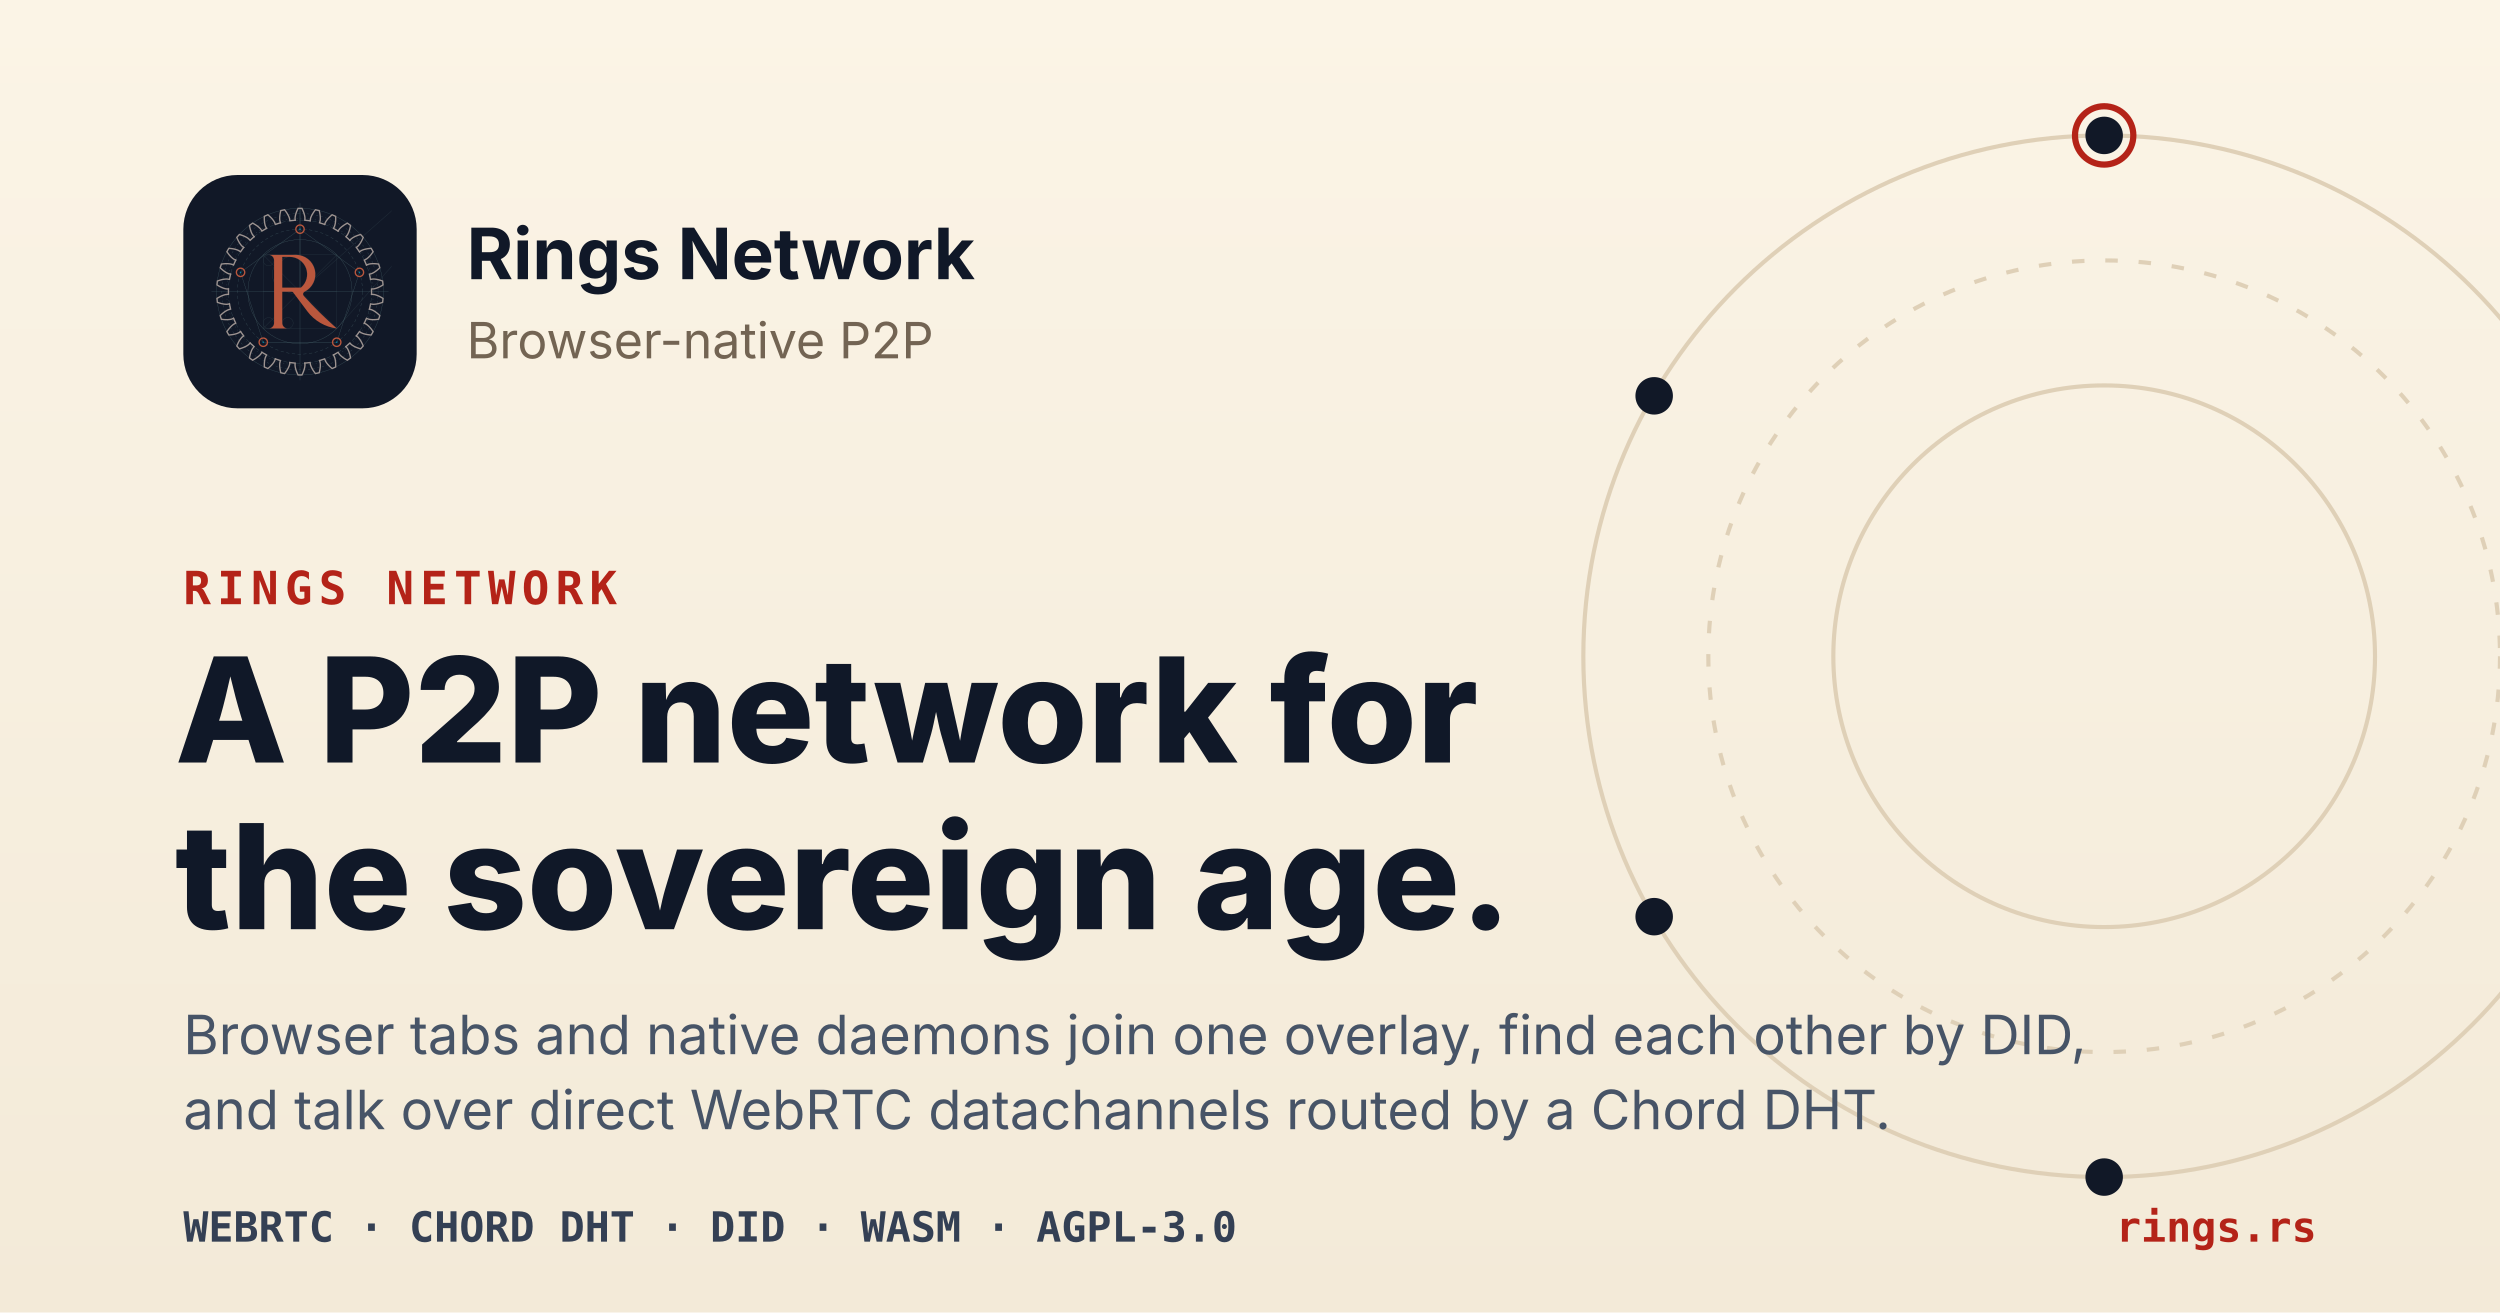
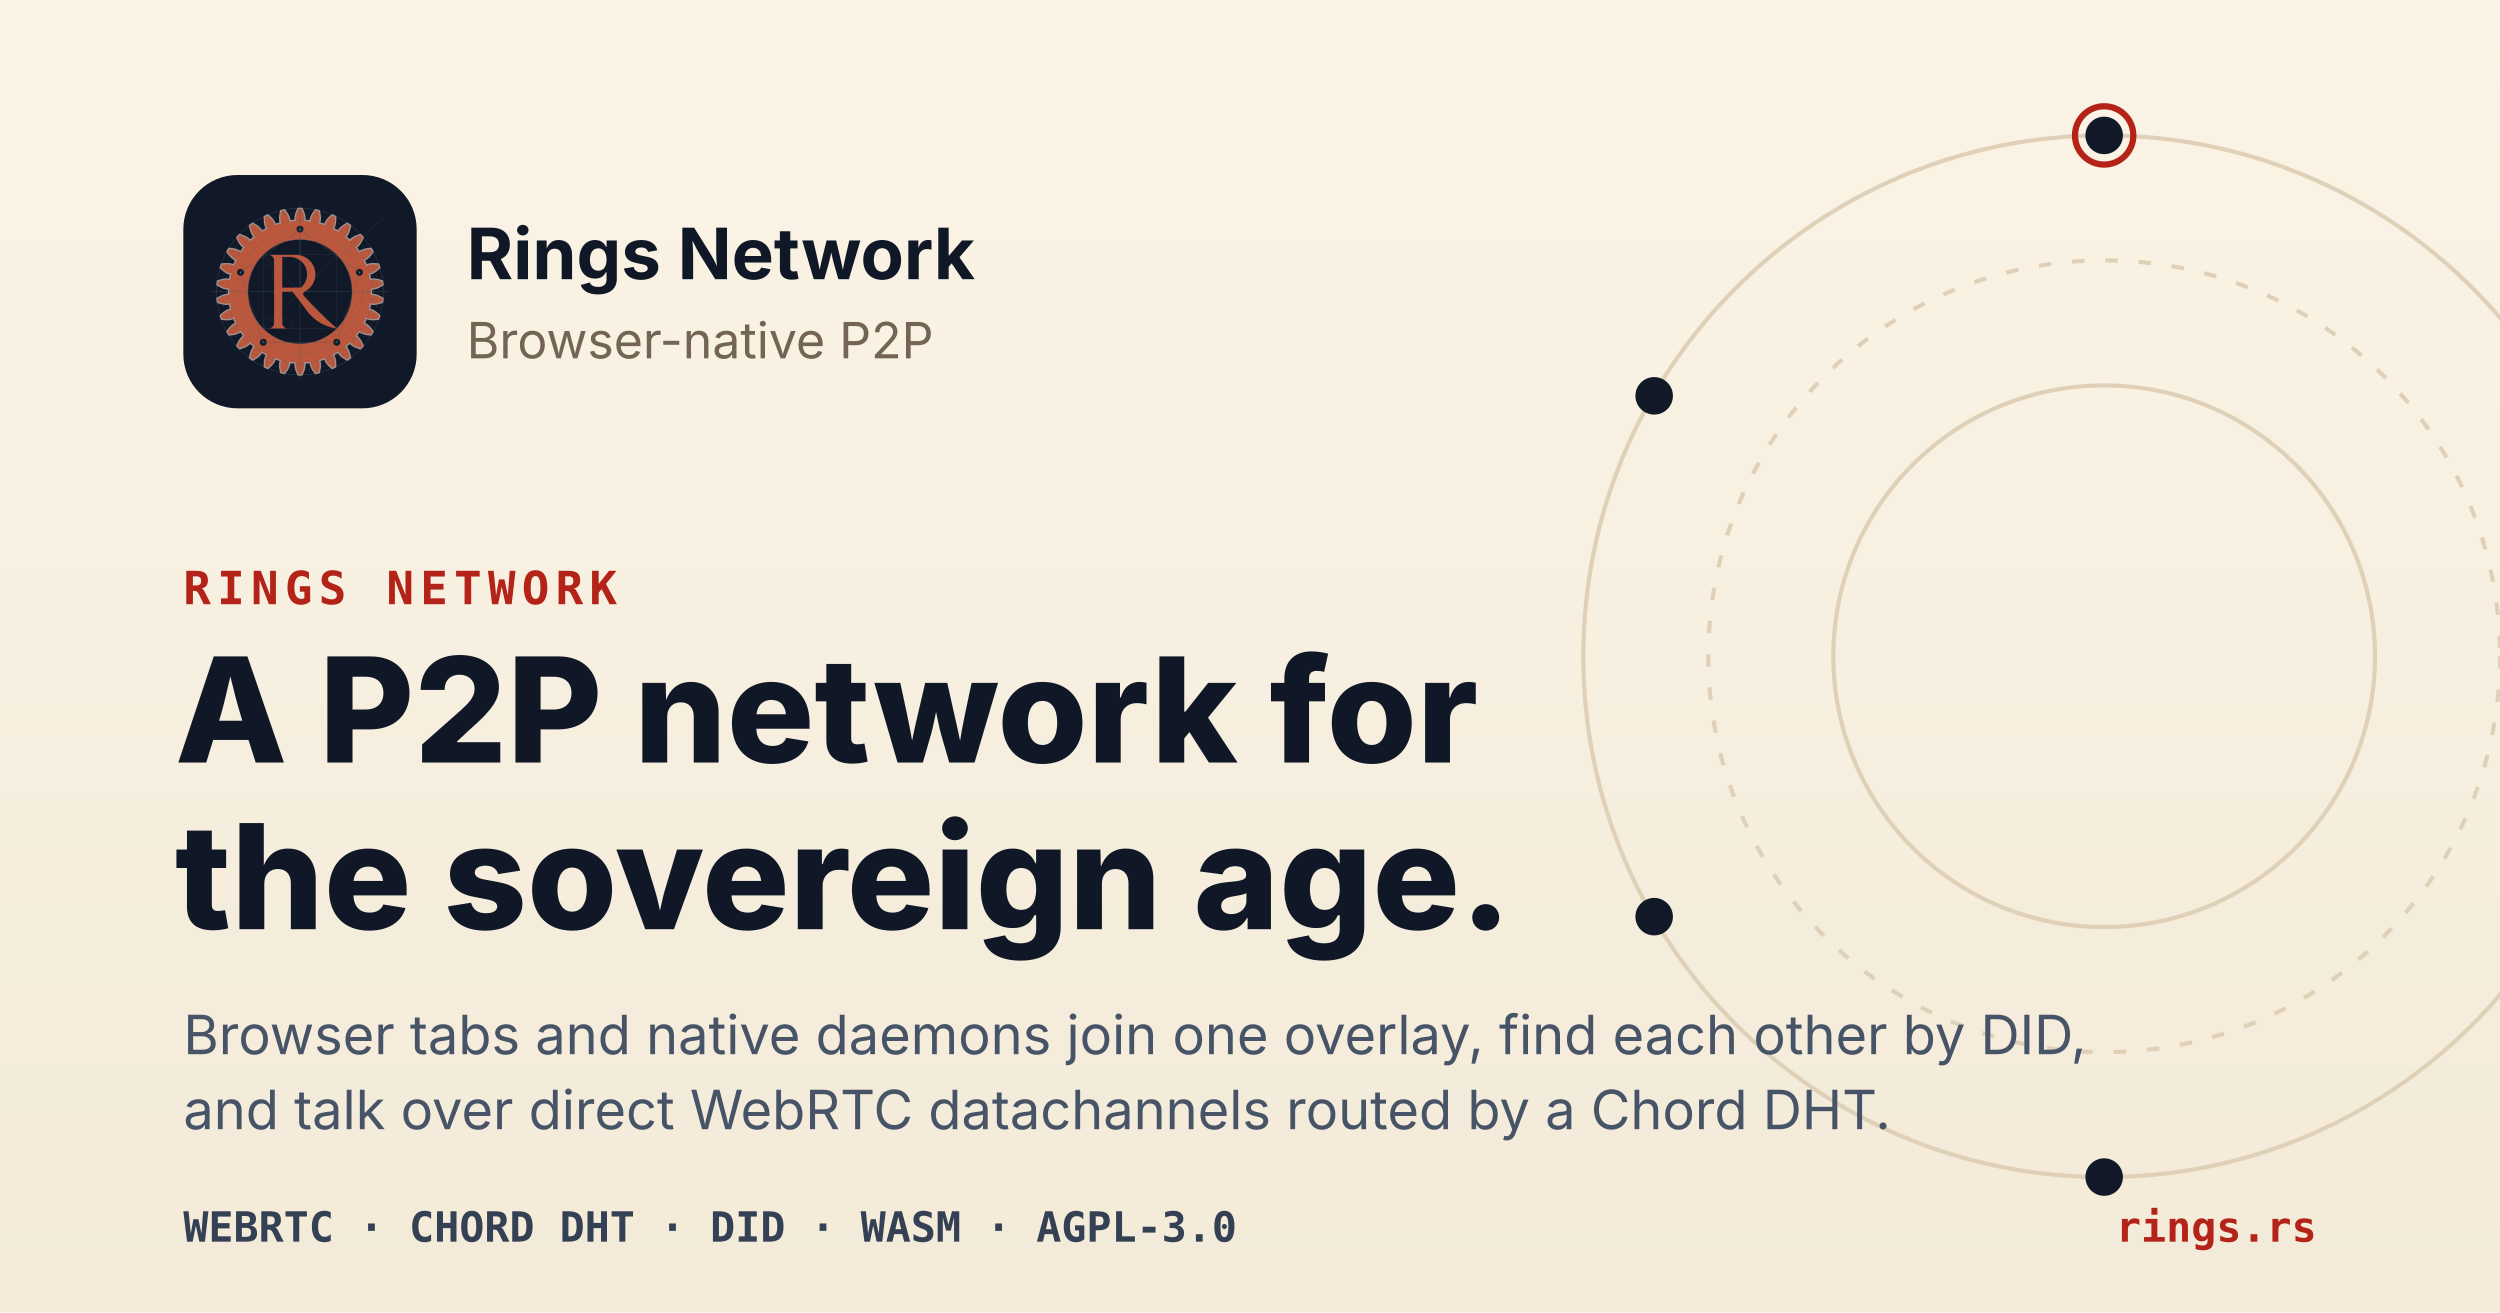
<svg xmlns="http://www.w3.org/2000/svg" width="1200" height="630" viewBox="0 0 1200 630">
  <defs>
    <linearGradient id="page" x1="0" y1="0" x2="0" y2="1">
      <stop offset="0" stop-color="#fbf4e6" />
      <stop offset="1" stop-color="#f3ead8" />
    </linearGradient>
  </defs>
  <rect width="1200" height="630" fill="url(#page)" />
  <g fill="none" stroke="#dfd0b7" stroke-width="2">
    <circle cx="1010" cy="315" r="250" />
    <circle cx="1010" cy="315" r="190" stroke-dasharray="6 10" />
    <circle cx="1010" cy="315" r="130" />
  </g>
  <g fill="#111827">
    <circle cx="1010" cy="65" r="9" />
    <circle cx="1226" cy="190" r="9" />
    <circle cx="1226" cy="440" r="9" />
    <circle cx="1010" cy="565" r="9" />
    <circle cx="794" cy="440" r="9" />
    <circle cx="794" cy="190" r="9" />
  </g>
  <circle cx="1010" cy="65" r="14" fill="none" stroke="#b42318" stroke-width="3" />
  <rect x="88" y="84" width="112" height="112" rx="26" fill="#111827" />
  <svg x="100" y="96" width="88" height="88" viewBox="-176 -176 352 352">
-     <style>.primary{stroke:#9d9390}.accent{stroke:#ba573d}.accent-fill{fill:#ba573d}.signal{fill:#007f9e}.guide{stroke:#435e65}</style>
+     <style>.gear-fill{fill:#ba573d}.primary{stroke:#9d9390}.accent{stroke:#ba573d}.accent-fill{fill:#ba573d}.signal{fill:#007f9e}.guide{stroke:#435e65}</style>
    <defs>
      <path id="tooth" d="M -9.242,-137.189 L -9.474,-140.635 L -9.476,-140.67 L -9.479,-140.776 L -9.481,-140.953 L -9.478,-141.2 L -9.468,-141.517 L -9.446,-141.905 L -9.41,-142.362 L -9.356,-142.889 L -9.283,-143.485 L -9.185,-144.148 L -9.062,-144.879 L -8.908,-145.677 L -8.722,-146.539 L -8.5,-147.466 L -8.239,-148.456 L -7.937,-149.508 L -7.591,-150.62 L -7.197,-151.791 L -6.753,-153.019 L -6.256,-154.303 L -5.703,-155.641 L -5.093,-157.03 L -4.421,-158.47 L -3.687,-159.958 A 160 160 0 0 1 3.687,-159.958 L 4.421,-158.47 L 5.093,-157.03 L 5.703,-155.641 L 6.256,-154.303 L 6.753,-153.019 L 7.197,-151.791 L 7.591,-150.62 L 7.937,-149.508 L 8.239,-148.456 L 8.5,-147.466 L 8.722,-146.539 L 8.908,-145.677 L 9.062,-144.879 L 9.185,-144.148 L 9.283,-143.485 L 9.356,-142.889 L 9.41,-142.362 L 9.446,-141.905 L 9.468,-141.517 L 9.478,-141.2 L 9.481,-140.953 L 9.479,-140.776 L 9.476,-140.67 L 9.474,-140.635 L 9.242,-137.189 A 137.5 137.5 0 0 1 19.483,-136.113" />
    </defs>
+     <g class="gear-fill" stroke="none" fill-rule="evenodd">
+       <path d="M -9.242,-137.189 L -9.474,-140.635 L -9.476,-140.67 L -9.479,-140.776 L -9.481,-140.953 L -9.478,-141.2 L -9.468,-141.517 L -9.446,-141.905 L -9.41,-142.362 L -9.356,-142.889 L -9.283,-143.485 L -9.185,-144.148 L -9.062,-144.879 L -8.908,-145.677 L -8.722,-146.539 L -8.5,-147.466 L -8.239,-148.456 L -7.937,-149.508 L -7.591,-150.62 L -7.197,-151.791 L -6.753,-153.019 L -6.256,-154.303 L -5.703,-155.641 L -5.093,-157.03 L -4.421,-158.47 L -3.687,-159.958 A 160 160 0 0 1 3.687,-159.958 L 4.421,-158.47 L 5.093,-157.03 L 5.703,-155.641 L 6.256,-154.303 L 6.753,-153.019 L 7.197,-151.791 L 7.591,-150.62 L 7.937,-149.508 L 8.239,-148.456 L 8.5,-147.466 L 8.722,-146.539 L 8.908,-145.677 L 9.062,-144.879 L 9.185,-144.148 L 9.283,-143.485 L 9.356,-142.889 L 9.41,-142.362 L 9.446,-141.905 L 9.468,-141.517 L 9.478,-141.2 L 9.481,-140.953 L 9.479,-140.776 L 9.476,-140.67 L 9.474,-140.635 L 9.242,-137.189 A 137.5 137.5 0 0 1 19.483,-136.113 L 19.973,-139.532 L 19.978,-139.567 L 19.997,-139.671 L 20.032,-139.844 L 20.086,-140.085 L 20.162,-140.393 L 20.264,-140.768 L 20.395,-141.208 L 20.556,-141.712 L 20.752,-142.279 L 20.985,-142.908 L 21.259,-143.597 L 21.574,-144.345 L 21.936,-145.15 L 22.346,-146.011 L 22.807,-146.925 L 23.321,-147.891 L 23.891,-148.907 L 24.52,-149.97 L 25.209,-151.079 L 25.962,-152.232 L 26.781,-153.425 L 27.667,-154.658 L 28.623,-155.926 L 29.651,-157.229 A 160 160 0 0 1 36.863,-155.696 L 37.273,-154.088 L 37.63,-152.54 L 37.938,-151.054 L 38.2,-149.63 L 38.42,-148.271 L 38.598,-146.978 L 38.74,-145.75 L 38.848,-144.59 L 38.925,-143.499 L 38.974,-142.476 L 38.998,-141.524 L 39.001,-140.641 L 38.986,-139.829 L 38.955,-139.089 L 38.912,-138.419 L 38.86,-137.821 L 38.803,-137.295 L 38.743,-136.84 L 38.684,-136.456 L 38.628,-136.144 L 38.58,-135.901 L 38.541,-135.729 L 38.516,-135.626 L 38.507,-135.592 L 37.563,-132.27 A 137.5 137.5 0 0 1 47.357,-129.087 L 48.547,-132.33 L 48.559,-132.363 L 48.599,-132.461 L 48.669,-132.623 L 48.772,-132.848 L 48.911,-133.133 L 49.089,-133.479 L 49.308,-133.882 L 49.571,-134.341 L 49.88,-134.856 L 50.239,-135.422 L 50.65,-136.039 L 51.114,-136.705 L 51.635,-137.418 L 52.215,-138.174 L 52.856,-138.972 L 53.559,-139.81 L 54.328,-140.685 L 55.164,-141.595 L 56.07,-142.536 L 57.046,-143.507 L 58.095,-144.505 L 59.218,-145.526 L 60.416,-146.568 L 61.693,-147.628 A 160 160 0 0 1 68.429,-144.629 L 68.495,-142.971 L 68.522,-141.383 L 68.515,-139.865 L 68.476,-138.418 L 68.407,-137.043 L 68.313,-135.741 L 68.197,-134.511 L 68.061,-133.354 L 67.909,-132.27 L 67.745,-131.26 L 67.571,-130.323 L 67.39,-129.459 L 67.206,-128.668 L 67.022,-127.95 L 66.841,-127.304 L 66.666,-126.73 L 66.5,-126.227 L 66.347,-125.795 L 66.209,-125.432 L 66.09,-125.137 L 65.992,-124.91 L 65.919,-124.75 L 65.872,-124.655 L 65.856,-124.623 L 64.243,-121.569 A 137.5 137.5 0 0 1 73.161,-116.421 L 74.999,-119.345 L 75.018,-119.375 L 75.077,-119.462 L 75.18,-119.606 L 75.327,-119.804 L 75.522,-120.055 L 75.768,-120.356 L 76.066,-120.705 L 76.419,-121.099 L 76.828,-121.538 L 77.297,-122.018 L 77.827,-122.536 L 78.42,-123.091 L 79.077,-123.679 L 79.802,-124.299 L 80.595,-124.946 L 81.457,-125.62 L 82.391,-126.316 L 83.398,-127.031 L 84.479,-127.764 L 85.636,-128.511 L 86.869,-129.268 L 88.18,-130.034 L 89.569,-130.804 L 91.038,-131.575 A 160 160 0 0 1 97.003,-127.241 L 96.723,-125.606 L 96.42,-124.047 L 96.097,-122.564 L 95.758,-121.157 L 95.405,-119.826 L 95.043,-118.571 L 94.673,-117.392 L 94.3,-116.289 L 93.926,-115.26 L 93.555,-114.306 L 93.19,-113.426 L 92.833,-112.619 L 92.489,-111.884 L 92.159,-111.219 L 91.848,-110.625 L 91.558,-110.1 L 91.291,-109.643 L 91.051,-109.251 L 90.841,-108.925 L 90.663,-108.662 L 90.52,-108.46 L 90.415,-108.319 L 90.35,-108.235 L 90.328,-108.208 L 88.115,-105.556 A 137.5 137.5 0 0 1 95.767,-98.665 L 98.173,-101.144 L 98.198,-101.169 L 98.274,-101.242 L 98.404,-101.362 L 98.59,-101.525 L 98.833,-101.729 L 99.136,-101.973 L 99.5,-102.252 L 99.927,-102.565 L 100.419,-102.908 L 100.977,-103.28 L 101.603,-103.677 L 102.298,-104.097 L 103.064,-104.535 L 103.901,-104.991 L 104.811,-105.459 L 105.795,-105.939 L 106.853,-106.425 L 107.987,-106.916 L 109.197,-107.408 L 110.484,-107.898 L 111.847,-108.382 L 113.289,-108.858 L 114.808,-109.323 L 116.405,-109.772 A 160 160 0 0 1 121.338,-104.293 L 120.725,-102.751 L 120.104,-101.289 L 119.48,-99.906 L 118.855,-98.6 L 118.234,-97.372 L 117.618,-96.22 L 117.011,-95.143 L 116.417,-94.142 L 115.837,-93.213 L 115.276,-92.357 L 114.736,-91.572 L 114.219,-90.857 L 113.73,-90.209 L 113.269,-89.628 L 112.841,-89.112 L 112.448,-88.658 L 112.092,-88.266 L 111.776,-87.933 L 111.503,-87.658 L 111.274,-87.437 L 111.092,-87.27 L 110.96,-87.153 L 110.879,-87.085 L 110.852,-87.063 L 108.135,-84.929 A 137.5 137.5 0 0 1 114.188,-76.598 L 117.057,-78.522 L 117.086,-78.542 L 117.176,-78.597 L 117.328,-78.687 L 117.543,-78.808 L 117.824,-78.958 L 118.17,-79.133 L 118.585,-79.33 L 119.068,-79.548 L 119.62,-79.781 L 120.243,-80.029 L 120.938,-80.287 L 121.706,-80.553 L 122.546,-80.823 L 123.459,-81.094 L 124.447,-81.363 L 125.509,-81.628 L 126.645,-81.884 L 127.856,-82.128 L 129.142,-82.357 L 130.502,-82.569 L 131.937,-82.76 L 133.446,-82.926 L 135.028,-83.064 L 136.684,-83.172 A 160 160 0 0 1 140.371,-76.786 L 139.45,-75.406 L 138.539,-74.105 L 137.64,-72.881 L 136.758,-71.734 L 135.895,-70.662 L 135.053,-69.663 L 134.236,-68.736 L 133.446,-67.88 L 132.686,-67.093 L 131.959,-66.372 L 131.267,-65.716 L 130.614,-65.124 L 130,-64.592 L 129.429,-64.119 L 128.903,-63.703 L 128.424,-63.342 L 127.994,-63.032 L 127.616,-62.772 L 127.291,-62.56 L 127.022,-62.391 L 126.809,-62.265 L 126.655,-62.179 L 126.562,-62.129 L 126.531,-62.113 L 123.43,-60.591 A 137.5 137.5 0 0 1 127.619,-51.183 L 130.824,-52.469 L 130.857,-52.482 L 130.957,-52.518 L 131.124,-52.574 L 131.36,-52.648 L 131.665,-52.735 L 132.041,-52.834 L 132.487,-52.942 L 133.004,-53.054 L 133.594,-53.168 L 134.255,-53.28 L 134.988,-53.388 L 135.794,-53.489 L 136.672,-53.578 L 137.622,-53.653 L 138.644,-53.711 L 139.738,-53.749 L 140.902,-53.763 L 142.138,-53.75 L 143.443,-53.708 L 144.818,-53.632 L 146.261,-53.52 L 147.771,-53.369 L 149.348,-53.175 L 150.989,-52.936 A 160 160 0 0 1 153.268,-45.923 L 152.08,-44.765 L 150.918,-43.682 L 149.786,-42.671 L 148.684,-41.733 L 147.617,-40.863 L 146.586,-40.062 L 145.594,-39.325 L 144.643,-38.652 L 143.736,-38.039 L 142.875,-37.486 L 142.062,-36.988 L 141.299,-36.544 L 140.589,-36.152 L 139.932,-35.808 L 139.331,-35.511 L 138.787,-35.257 L 138.303,-35.043 L 137.879,-34.868 L 137.517,-34.727 L 137.218,-34.619 L 136.984,-34.54 L 136.815,-34.487 L 136.714,-34.457 L 136.68,-34.448 L 133.33,-33.604 A 137.5 137.5 0 0 1 135.471,-23.531 L 138.874,-24.122 L 138.909,-24.128 L 139.014,-24.142 L 139.19,-24.163 L 139.436,-24.186 L 139.752,-24.208 L 140.14,-24.227 L 140.599,-24.239 L 141.128,-24.241 L 141.728,-24.23 L 142.399,-24.203 L 143.138,-24.156 L 143.947,-24.087 L 144.825,-23.992 L 145.77,-23.868 L 146.781,-23.712 L 147.859,-23.521 L 149.001,-23.293 L 150.207,-23.024 L 151.475,-22.71 L 152.804,-22.351 L 154.192,-21.941 L 155.638,-21.479 L 157.14,-20.962 L 158.696,-20.387 A 160 160 0 0 1 159.467,-13.054 L 158.064,-12.167 L 156.702,-11.349 L 155.384,-10.597 L 154.112,-9.908 L 152.887,-9.279 L 151.712,-8.709 L 150.588,-8.195 L 149.518,-7.734 L 148.504,-7.324 L 147.547,-6.961 L 146.648,-6.644 L 145.81,-6.368 L 145.033,-6.132 L 144.319,-5.932 L 143.669,-5.766 L 143.085,-5.631 L 142.566,-5.523 L 142.115,-5.439 L 141.732,-5.377 L 141.417,-5.333 L 141.172,-5.304 L 140.996,-5.288 L 140.89,-5.28 L 140.855,-5.278 L 137.404,-5.149 A 137.5 137.5 0 0 1 137.404,5.149 L 140.855,5.278 L 140.89,5.28 L 140.996,5.288 L 141.172,5.304 L 141.417,5.333 L 141.732,5.377 L 142.115,5.439 L 142.566,5.523 L 143.085,5.631 L 143.669,5.766 L 144.319,5.932 L 145.033,6.132 L 145.81,6.368 L 146.648,6.644 L 147.547,6.961 L 148.504,7.324 L 149.518,7.734 L 150.588,8.195 L 151.712,8.709 L 152.887,9.279 L 154.112,9.908 L 155.384,10.597 L 156.702,11.349 L 158.064,12.167 L 159.467,13.054 A 160 160 0 0 1 158.696,20.387 L 157.14,20.962 L 155.638,21.479 L 154.192,21.941 L 152.804,22.351 L 151.475,22.71 L 150.207,23.024 L 149.001,23.293 L 147.859,23.521 L 146.781,23.712 L 145.77,23.868 L 144.825,23.992 L 143.947,24.087 L 143.138,24.156 L 142.399,24.203 L 141.728,24.23 L 141.128,24.241 L 140.599,24.239 L 140.14,24.227 L 139.752,24.208 L 139.436,24.186 L 139.19,24.163 L 139.014,24.142 L 138.909,24.128 L 138.874,24.122 L 135.471,23.531 A 137.5 137.5 0 0 1 133.33,33.604 L 136.68,34.448 L 136.714,34.457 L 136.815,34.487 L 136.984,34.54 L 137.218,34.619 L 137.517,34.727 L 137.879,34.868 L 138.303,35.043 L 138.787,35.257 L 139.331,35.511 L 139.932,35.808 L 140.589,36.152 L 141.299,36.544 L 142.062,36.988 L 142.875,37.486 L 143.736,38.039 L 144.643,38.652 L 145.594,39.325 L 146.586,40.062 L 147.617,40.863 L 148.684,41.733 L 149.786,42.671 L 150.918,43.682 L 152.08,44.765 L 153.268,45.923 A 160 160 0 0 1 150.989,52.936 L 149.348,53.175 L 147.771,53.369 L 146.261,53.52 L 144.818,53.632 L 143.443,53.708 L 142.138,53.75 L 140.902,53.763 L 139.738,53.749 L 138.644,53.711 L 137.622,53.653 L 136.672,53.578 L 135.794,53.489 L 134.988,53.388 L 134.255,53.28 L 133.594,53.168 L 133.004,53.054 L 132.487,52.942 L 132.041,52.834 L 131.665,52.735 L 131.36,52.648 L 131.124,52.574 L 130.957,52.518 L 130.857,52.482 L 130.824,52.469 L 127.619,51.183 A 137.5 137.5 0 0 1 123.43,60.591 L 126.531,62.113 L 126.562,62.129 L 126.655,62.179 L 126.809,62.265 L 127.022,62.391 L 127.291,62.56 L 127.616,62.772 L 127.994,63.032 L 128.424,63.342 L 128.903,63.703 L 129.429,64.119 L 130,64.592 L 130.614,65.124 L 131.267,65.716 L 131.959,66.372 L 132.686,67.093 L 133.446,67.88 L 134.236,68.736 L 135.053,69.663 L 135.895,70.662 L 136.758,71.734 L 137.64,72.881 L 138.539,74.105 L 139.45,75.406 L 140.371,76.786 A 160 160 0 0 1 136.684,83.172 L 135.028,83.064 L 133.446,82.926 L 131.937,82.76 L 130.502,82.569 L 129.142,82.357 L 127.856,82.128 L 126.645,81.884 L 125.509,81.628 L 124.447,81.363 L 123.459,81.094 L 122.546,80.823 L 121.706,80.553 L 120.938,80.287 L 120.243,80.029 L 119.62,79.781 L 119.068,79.548 L 118.585,79.33 L 118.17,79.133 L 117.824,78.958 L 117.543,78.808 L 117.328,78.687 L 117.176,78.597 L 117.086,78.542 L 117.057,78.522 L 114.188,76.598 A 137.5 137.5 0 0 1 108.135,84.929 L 110.852,87.063 L 110.879,87.085 L 110.96,87.153 L 111.092,87.27 L 111.274,87.437 L 111.503,87.658 L 111.776,87.933 L 112.092,88.266 L 112.448,88.658 L 112.841,89.112 L 113.269,89.628 L 113.73,90.209 L 114.219,90.857 L 114.736,91.572 L 115.276,92.357 L 115.837,93.213 L 116.417,94.142 L 117.011,95.143 L 117.618,96.22 L 118.234,97.372 L 118.855,98.6 L 119.48,99.906 L 120.104,101.289 L 120.725,102.751 L 121.338,104.293 A 160 160 0 0 1 116.405,109.772 L 114.808,109.323 L 113.289,108.858 L 111.847,108.382 L 110.484,107.898 L 109.197,107.408 L 107.987,106.916 L 106.853,106.425 L 105.795,105.939 L 104.811,105.459 L 103.901,104.991 L 103.064,104.535 L 102.298,104.097 L 101.603,103.677 L 100.977,103.28 L 100.419,102.908 L 99.927,102.565 L 99.5,102.252 L 99.136,101.973 L 98.833,101.729 L 98.59,101.525 L 98.404,101.362 L 98.274,101.242 L 98.198,101.169 L 98.173,101.144 L 95.767,98.665 A 137.5 137.5 0 0 1 88.115,105.556 L 90.328,108.208 L 90.35,108.235 L 90.415,108.319 L 90.52,108.46 L 90.663,108.662 L 90.841,108.925 L 91.051,109.251 L 91.291,109.643 L 91.558,110.1 L 91.848,110.625 L 92.159,111.219 L 92.489,111.884 L 92.833,112.619 L 93.19,113.426 L 93.555,114.306 L 93.926,115.26 L 94.3,116.289 L 94.673,117.392 L 95.043,118.571 L 95.405,119.826 L 95.758,121.157 L 96.097,122.564 L 96.42,124.047 L 96.723,125.606 L 97.003,127.241 A 160 160 0 0 1 91.038,131.575 L 89.569,130.804 L 88.18,130.034 L 86.869,129.268 L 85.636,128.511 L 84.479,127.764 L 83.398,127.031 L 82.391,126.316 L 81.457,125.62 L 80.595,124.946 L 79.802,124.299 L 79.077,123.679 L 78.42,123.091 L 77.827,122.536 L 77.297,122.018 L 76.828,121.538 L 76.419,121.099 L 76.066,120.705 L 75.768,120.356 L 75.522,120.055 L 75.327,119.804 L 75.18,119.606 L 75.077,119.462 L 75.018,119.375 L 74.999,119.345 L 73.161,116.421 A 137.5 137.5 0 0 1 64.243,121.569 L 65.856,124.623 L 65.872,124.655 L 65.919,124.75 L 65.992,124.91 L 66.09,125.137 L 66.209,125.432 L 66.347,125.795 L 66.5,126.227 L 66.666,126.73 L 66.841,127.304 L 67.022,127.95 L 67.206,128.668 L 67.39,129.459 L 67.571,130.323 L 67.745,131.26 L 67.909,132.27 L 68.061,133.354 L 68.197,134.511 L 68.313,135.741 L 68.407,137.043 L 68.476,138.418 L 68.515,139.865 L 68.522,141.383 L 68.495,142.971 L 68.429,144.629 A 160 160 0 0 1 61.693,147.628 L 60.416,146.568 L 59.218,145.526 L 58.095,144.505 L 57.046,143.507 L 56.07,142.536 L 55.164,141.595 L 54.328,140.685 L 53.559,139.81 L 52.856,138.972 L 52.215,138.174 L 51.635,137.418 L 51.114,136.705 L 50.65,136.039 L 50.239,135.422 L 49.88,134.856 L 49.571,134.341 L 49.308,133.882 L 49.089,133.479 L 48.911,133.133 L 48.772,132.848 L 48.669,132.623 L 48.599,132.461 L 48.559,132.363 L 48.547,132.33 L 47.357,129.087 A 137.5 137.5 0 0 1 37.563,132.27 L 38.507,135.592 L 38.516,135.626 L 38.541,135.729 L 38.58,135.901 L 38.628,136.144 L 38.684,136.456 L 38.743,136.84 L 38.803,137.295 L 38.86,137.821 L 38.912,138.419 L 38.955,139.089 L 38.986,139.829 L 39.001,140.641 L 38.998,141.524 L 38.974,142.476 L 38.925,143.499 L 38.848,144.59 L 38.74,145.75 L 38.598,146.978 L 38.42,148.271 L 38.2,149.63 L 37.938,151.054 L 37.63,152.54 L 37.273,154.088 L 36.863,155.696 A 160 160 0 0 1 29.651,157.229 L 28.623,155.926 L 27.667,154.658 L 26.781,153.425 L 25.962,152.232 L 25.209,151.079 L 24.52,149.97 L 23.891,148.907 L 23.321,147.891 L 22.807,146.925 L 22.346,146.011 L 21.936,145.15 L 21.574,144.345 L 21.259,143.597 L 20.985,142.908 L 20.752,142.279 L 20.556,141.712 L 20.395,141.208 L 20.264,140.768 L 20.162,140.393 L 20.086,140.085 L 20.032,139.844 L 19.997,139.671 L 19.978,139.567 L 19.973,139.532 L 19.483,136.113 A 137.5 137.5 0 0 1 9.242,137.189 L 9.474,140.635 L 9.476,140.67 L 9.479,140.776 L 9.481,140.953 L 9.478,141.2 L 9.468,141.517 L 9.446,141.905 L 9.41,142.362 L 9.356,142.889 L 9.283,143.485 L 9.185,144.148 L 9.062,144.879 L 8.908,145.677 L 8.722,146.539 L 8.5,147.466 L 8.239,148.456 L 7.937,149.508 L 7.591,150.62 L 7.197,151.791 L 6.753,153.019 L 6.256,154.303 L 5.703,155.641 L 5.093,157.03 L 4.421,158.47 L 3.687,159.958 A 160 160 0 0 1 -3.687,159.958 L -4.421,158.47 L -5.093,157.03 L -5.703,155.641 L -6.256,154.303 L -6.753,153.019 L -7.197,151.791 L -7.591,150.62 L -7.937,149.508 L -8.239,148.456 L -8.5,147.466 L -8.722,146.539 L -8.908,145.677 L -9.062,144.879 L -9.185,144.148 L -9.283,143.485 L -9.356,142.889 L -9.41,142.362 L -9.446,141.905 L -9.468,141.517 L -9.478,141.2 L -9.481,140.953 L -9.479,140.776 L -9.476,140.67 L -9.474,140.635 L -9.242,137.189 A 137.5 137.5 0 0 1 -19.483,136.113 L -19.973,139.532 L -19.978,139.567 L -19.997,139.671 L -20.032,139.844 L -20.086,140.085 L -20.162,140.393 L -20.264,140.768 L -20.395,141.208 L -20.556,141.712 L -20.752,142.279 L -20.985,142.908 L -21.259,143.597 L -21.574,144.345 L -21.936,145.15 L -22.346,146.011 L -22.807,146.925 L -23.321,147.891 L -23.891,148.907 L -24.52,149.97 L -25.209,151.079 L -25.962,152.232 L -26.781,153.425 L -27.667,154.658 L -28.623,155.926 L -29.651,157.229 A 160 160 0 0 1 -36.863,155.696 L -37.273,154.088 L -37.63,152.54 L -37.938,151.054 L -38.2,149.63 L -38.42,148.271 L -38.598,146.978 L -38.74,145.75 L -38.848,144.59 L -38.925,143.499 L -38.974,142.476 L -38.998,141.524 L -39.001,140.641 L -38.986,139.829 L -38.955,139.089 L -38.912,138.419 L -38.86,137.821 L -38.803,137.295 L -38.743,136.84 L -38.684,136.456 L -38.628,136.144 L -38.58,135.901 L -38.541,135.729 L -38.516,135.626 L -38.507,135.592 L -37.563,132.27 A 137.5 137.5 0 0 1 -47.357,129.087 L -48.547,132.33 L -48.559,132.363 L -48.599,132.461 L -48.669,132.623 L -48.772,132.848 L -48.911,133.133 L -49.089,133.479 L -49.308,133.882 L -49.571,134.341 L -49.88,134.856 L -50.239,135.422 L -50.65,136.039 L -51.114,136.705 L -51.635,137.418 L -52.215,138.174 L -52.856,138.972 L -53.559,139.81 L -54.328,140.685 L -55.164,141.595 L -56.07,142.536 L -57.046,143.507 L -58.095,144.505 L -59.218,145.526 L -60.416,146.568 L -61.693,147.628 A 160 160 0 0 1 -68.429,144.629 L -68.495,142.971 L -68.522,141.383 L -68.515,139.865 L -68.476,138.418 L -68.407,137.043 L -68.313,135.741 L -68.197,134.511 L -68.061,133.354 L -67.909,132.27 L -67.745,131.26 L -67.571,130.323 L -67.39,129.459 L -67.206,128.668 L -67.022,127.95 L -66.841,127.304 L -66.666,126.73 L -66.5,126.227 L -66.347,125.795 L -66.209,125.432 L -66.09,125.137 L -65.992,124.91 L -65.919,124.75 L -65.872,124.655 L -65.856,124.623 L -64.243,121.569 A 137.5 137.5 0 0 1 -73.161,116.421 L -74.999,119.345 L -75.018,119.375 L -75.077,119.462 L -75.18,119.606 L -75.327,119.804 L -75.522,120.055 L -75.768,120.356 L -76.066,120.705 L -76.419,121.099 L -76.828,121.538 L -77.297,122.018 L -77.827,122.536 L -78.42,123.091 L -79.077,123.679 L -79.802,124.299 L -80.595,124.946 L -81.457,125.62 L -82.391,126.316 L -83.398,127.031 L -84.479,127.764 L -85.636,128.511 L -86.869,129.268 L -88.18,130.034 L -89.569,130.804 L -91.038,131.575 A 160 160 0 0 1 -97.003,127.241 L -96.723,125.606 L -96.42,124.047 L -96.097,122.564 L -95.758,121.157 L -95.405,119.826 L -95.043,118.571 L -94.673,117.392 L -94.3,116.289 L -93.926,115.26 L -93.555,114.306 L -93.19,113.426 L -92.833,112.619 L -92.489,111.884 L -92.159,111.219 L -91.848,110.625 L -91.558,110.1 L -91.291,109.643 L -91.051,109.251 L -90.841,108.925 L -90.663,108.662 L -90.52,108.46 L -90.415,108.319 L -90.35,108.235 L -90.328,108.208 L -88.115,105.556 A 137.5 137.5 0 0 1 -95.767,98.665 L -98.173,101.144 L -98.198,101.169 L -98.274,101.242 L -98.404,101.362 L -98.59,101.525 L -98.833,101.729 L -99.136,101.973 L -99.5,102.252 L -99.927,102.565 L -100.419,102.908 L -100.977,103.28 L -101.603,103.677 L -102.298,104.097 L -103.064,104.535 L -103.901,104.991 L -104.811,105.459 L -105.795,105.939 L -106.853,106.425 L -107.987,106.916 L -109.197,107.408 L -110.484,107.898 L -111.847,108.382 L -113.289,108.858 L -114.808,109.323 L -116.405,109.772 A 160 160 0 0 1 -121.338,104.293 L -120.725,102.751 L -120.104,101.289 L -119.48,99.906 L -118.855,98.6 L -118.234,97.372 L -117.618,96.22 L -117.011,95.143 L -116.417,94.142 L -115.837,93.213 L -115.276,92.357 L -114.736,91.572 L -114.219,90.857 L -113.73,90.209 L -113.269,89.628 L -112.841,89.112 L -112.448,88.658 L -112.092,88.266 L -111.776,87.933 L -111.503,87.658 L -111.274,87.437 L -111.092,87.27 L -110.96,87.153 L -110.879,87.085 L -110.852,87.063 L -108.135,84.929 A 137.5 137.5 0 0 1 -114.188,76.598 L -117.057,78.522 L -117.086,78.542 L -117.176,78.597 L -117.328,78.687 L -117.543,78.808 L -117.824,78.958 L -118.17,79.133 L -118.585,79.33 L -119.068,79.548 L -119.62,79.781 L -120.243,80.029 L -120.938,80.287 L -121.706,80.553 L -122.546,80.823 L -123.459,81.094 L -124.447,81.363 L -125.509,81.628 L -126.645,81.884 L -127.856,82.128 L -129.142,82.357 L -130.502,82.569 L -131.937,82.76 L -133.446,82.926 L -135.028,83.064 L -136.684,83.172 A 160 160 0 0 1 -140.371,76.786 L -139.45,75.406 L -138.539,74.105 L -137.64,72.881 L -136.758,71.734 L -135.895,70.662 L -135.053,69.663 L -134.236,68.736 L -133.446,67.88 L -132.686,67.093 L -131.959,66.372 L -131.267,65.716 L -130.614,65.124 L -130,64.592 L -129.429,64.119 L -128.903,63.703 L -128.424,63.342 L -127.994,63.032 L -127.616,62.772 L -127.291,62.56 L -127.022,62.391 L -126.809,62.265 L -126.655,62.179 L -126.562,62.129 L -126.531,62.113 L -123.43,60.591 A 137.5 137.5 0 0 1 -127.619,51.183 L -130.824,52.469 L -130.857,52.482 L -130.957,52.518 L -131.124,52.574 L -131.36,52.648 L -131.665,52.735 L -132.041,52.834 L -132.487,52.942 L -133.004,53.054 L -133.594,53.168 L -134.255,53.28 L -134.988,53.388 L -135.794,53.489 L -136.672,53.578 L -137.622,53.653 L -138.644,53.711 L -139.738,53.749 L -140.902,53.763 L -142.138,53.75 L -143.443,53.708 L -144.818,53.632 L -146.261,53.52 L -147.771,53.369 L -149.348,53.175 L -150.989,52.936 A 160 160 0 0 1 -153.268,45.923 L -152.08,44.765 L -150.918,43.682 L -149.786,42.671 L -148.684,41.733 L -147.617,40.863 L -146.586,40.062 L -145.594,39.325 L -144.643,38.652 L -143.736,38.039 L -142.875,37.486 L -142.062,36.988 L -141.299,36.544 L -140.589,36.152 L -139.932,35.808 L -139.331,35.511 L -138.787,35.257 L -138.303,35.043 L -137.879,34.868 L -137.517,34.727 L -137.218,34.619 L -136.984,34.54 L -136.815,34.487 L -136.714,34.457 L -136.68,34.448 L -133.33,33.604 A 137.5 137.5 0 0 1 -135.471,23.531 L -138.874,24.122 L -138.909,24.128 L -139.014,24.142 L -139.19,24.163 L -139.436,24.186 L -139.752,24.208 L -140.14,24.227 L -140.599,24.239 L -141.128,24.241 L -141.728,24.23 L -142.399,24.203 L -143.138,24.156 L -143.947,24.087 L -144.825,23.992 L -145.77,23.868 L -146.781,23.712 L -147.859,23.521 L -149.001,23.293 L -150.207,23.024 L -151.475,22.71 L -152.804,22.351 L -154.192,21.941 L -155.638,21.479 L -157.14,20.962 L -158.696,20.387 A 160 160 0 0 1 -159.467,13.054 L -158.064,12.167 L -156.702,11.349 L -155.384,10.597 L -154.112,9.908 L -152.887,9.279 L -151.712,8.709 L -150.588,8.195 L -149.518,7.734 L -148.504,7.324 L -147.547,6.961 L -146.648,6.644 L -145.81,6.368 L -145.033,6.132 L -144.319,5.932 L -143.669,5.766 L -143.085,5.631 L -142.566,5.523 L -142.115,5.439 L -141.732,5.377 L -141.417,5.333 L -141.172,5.304 L -140.996,5.288 L -140.89,5.28 L -140.855,5.278 L -137.404,5.149 A 137.5 137.5 0 0 1 -137.404,-5.149 L -140.855,-5.278 L -140.89,-5.28 L -140.996,-5.288 L -141.172,-5.304 L -141.417,-5.333 L -141.732,-5.377 L -142.115,-5.439 L -142.566,-5.523 L -143.085,-5.631 L -143.669,-5.766 L -144.319,-5.932 L -145.033,-6.132 L -145.81,-6.368 L -146.648,-6.644 L -147.547,-6.961 L -148.504,-7.324 L -149.518,-7.734 L -150.588,-8.195 L -151.712,-8.709 L -152.887,-9.279 L -154.112,-9.908 L -155.384,-10.597 L -156.702,-11.349 L -158.064,-12.167 L -159.467,-13.054 A 160 160 0 0 1 -158.696,-20.387 L -157.14,-20.962 L -155.638,-21.479 L -154.192,-21.941 L -152.804,-22.351 L -151.475,-22.71 L -150.207,-23.024 L -149.001,-23.293 L -147.859,-23.521 L -146.781,-23.712 L -145.77,-23.868 L -144.825,-23.992 L -143.947,-24.087 L -143.138,-24.156 L -142.399,-24.203 L -141.728,-24.23 L -141.128,-24.241 L -140.599,-24.239 L -140.14,-24.227 L -139.752,-24.208 L -139.436,-24.186 L -139.19,-24.163 L -139.014,-24.142 L -138.909,-24.128 L -138.874,-24.122 L -135.471,-23.531 A 137.5 137.5 0 0 1 -133.33,-33.604 L -136.68,-34.448 L -136.714,-34.457 L -136.815,-34.487 L -136.984,-34.54 L -137.218,-34.619 L -137.517,-34.727 L -137.879,-34.868 L -138.303,-35.043 L -138.787,-35.257 L -139.331,-35.511 L -139.932,-35.808 L -140.589,-36.152 L -141.299,-36.544 L -142.062,-36.988 L -142.875,-37.486 L -143.736,-38.039 L -144.643,-38.652 L -145.594,-39.325 L -146.586,-40.062 L -147.617,-40.863 L -148.684,-41.733 L -149.786,-42.671 L -150.918,-43.682 L -152.08,-44.765 L -153.268,-45.923 A 160 160 0 0 1 -150.989,-52.936 L -149.348,-53.175 L -147.771,-53.369 L -146.261,-53.52 L -144.818,-53.632 L -143.443,-53.708 L -142.138,-53.75 L -140.902,-53.763 L -139.738,-53.749 L -138.644,-53.711 L -137.622,-53.653 L -136.672,-53.578 L -135.794,-53.489 L -134.988,-53.388 L -134.255,-53.28 L -133.594,-53.168 L -133.004,-53.054 L -132.487,-52.942 L -132.041,-52.834 L -131.665,-52.735 L -131.36,-52.648 L -131.124,-52.574 L -130.957,-52.518 L -130.857,-52.482 L -130.824,-52.469 L -127.619,-51.183 A 137.5 137.5 0 0 1 -123.43,-60.591 L -126.531,-62.113 L -126.562,-62.129 L -126.655,-62.179 L -126.809,-62.265 L -127.022,-62.391 L -127.291,-62.56 L -127.616,-62.772 L -127.994,-63.032 L -128.424,-63.342 L -128.903,-63.703 L -129.429,-64.119 L -130,-64.592 L -130.614,-65.124 L -131.267,-65.716 L -131.959,-66.372 L -132.686,-67.093 L -133.446,-67.88 L -134.236,-68.736 L -135.053,-69.663 L -135.895,-70.662 L -136.758,-71.734 L -137.64,-72.881 L -138.539,-74.105 L -139.45,-75.406 L -140.371,-76.786 A 160 160 0 0 1 -136.684,-83.172 L -135.028,-83.064 L -133.446,-82.926 L -131.937,-82.76 L -130.502,-82.569 L -129.142,-82.357 L -127.856,-82.128 L -126.645,-81.884 L -125.509,-81.628 L -124.447,-81.363 L -123.459,-81.094 L -122.546,-80.823 L -121.706,-80.553 L -120.938,-80.287 L -120.243,-80.029 L -119.62,-79.781 L -119.068,-79.548 L -118.585,-79.33 L -118.17,-79.133 L -117.824,-78.958 L -117.543,-78.808 L -117.328,-78.687 L -117.176,-78.597 L -117.086,-78.542 L -117.057,-78.522 L -114.188,-76.598 A 137.5 137.5 0 0 1 -108.135,-84.929 L -110.852,-87.063 L -110.879,-87.085 L -110.96,-87.153 L -111.092,-87.27 L -111.274,-87.437 L -111.503,-87.658 L -111.776,-87.933 L -112.092,-88.266 L -112.448,-88.658 L -112.841,-89.112 L -113.269,-89.628 L -113.73,-90.209 L -114.219,-90.857 L -114.736,-91.572 L -115.276,-92.357 L -115.837,-93.213 L -116.417,-94.142 L -117.011,-95.143 L -117.618,-96.22 L -118.234,-97.372 L -118.855,-98.6 L -119.48,-99.906 L -120.104,-101.289 L -120.725,-102.751 L -121.338,-104.293 A 160 160 0 0 1 -116.405,-109.772 L -114.808,-109.323 L -113.289,-108.858 L -111.847,-108.382 L -110.484,-107.898 L -109.197,-107.408 L -107.987,-106.916 L -106.853,-106.425 L -105.795,-105.939 L -104.811,-105.459 L -103.901,-104.991 L -103.064,-104.535 L -102.298,-104.097 L -101.603,-103.677 L -100.977,-103.28 L -100.419,-102.908 L -99.927,-102.565 L -99.5,-102.252 L -99.136,-101.973 L -98.833,-101.729 L -98.59,-101.525 L -98.404,-101.362 L -98.274,-101.242 L -98.198,-101.169 L -98.173,-101.144 L -95.767,-98.665 A 137.5 137.5 0 0 1 -88.115,-105.556 L -90.328,-108.208 L -90.35,-108.235 L -90.415,-108.319 L -90.52,-108.46 L -90.663,-108.662 L -90.841,-108.925 L -91.051,-109.251 L -91.291,-109.643 L -91.558,-110.1 L -91.848,-110.625 L -92.159,-111.219 L -92.489,-111.884 L -92.833,-112.619 L -93.19,-113.426 L -93.555,-114.306 L -93.926,-115.26 L -94.3,-116.289 L -94.673,-117.392 L -95.043,-118.571 L -95.405,-119.826 L -95.758,-121.157 L -96.097,-122.564 L -96.42,-124.047 L -96.723,-125.606 L -97.003,-127.241 A 160 160 0 0 1 -91.038,-131.575 L -89.569,-130.804 L -88.18,-130.034 L -86.869,-129.268 L -85.636,-128.511 L -84.479,-127.764 L -83.398,-127.031 L -82.391,-126.316 L -81.457,-125.62 L -80.595,-124.946 L -79.802,-124.299 L -79.077,-123.679 L -78.42,-123.091 L -77.827,-122.536 L -77.297,-122.018 L -76.828,-121.538 L -76.419,-121.099 L -76.066,-120.705 L -75.768,-120.356 L -75.522,-120.055 L -75.327,-119.804 L -75.18,-119.606 L -75.077,-119.462 L -75.018,-119.375 L -74.999,-119.345 L -73.161,-116.421 A 137.5 137.5 0 0 1 -64.243,-121.569 L -65.856,-124.623 L -65.872,-124.655 L -65.919,-124.75 L -65.992,-124.91 L -66.09,-125.137 L -66.209,-125.432 L -66.347,-125.795 L -66.5,-126.227 L -66.666,-126.73 L -66.841,-127.304 L -67.022,-127.95 L -67.206,-128.668 L -67.39,-129.459 L -67.571,-130.323 L -67.745,-131.26 L -67.909,-132.27 L -68.061,-133.354 L -68.197,-134.511 L -68.313,-135.741 L -68.407,-137.043 L -68.476,-138.418 L -68.515,-139.865 L -68.522,-141.383 L -68.495,-142.971 L -68.429,-144.629 A 160 160 0 0 1 -61.693,-147.628 L -60.416,-146.568 L -59.218,-145.526 L -58.095,-144.505 L -57.046,-143.507 L -56.07,-142.536 L -55.164,-141.595 L -54.328,-140.685 L -53.559,-139.81 L -52.856,-138.972 L -52.215,-138.174 L -51.635,-137.418 L -51.114,-136.705 L -50.65,-136.039 L -50.239,-135.422 L -49.88,-134.856 L -49.571,-134.341 L -49.308,-133.882 L -49.089,-133.479 L -48.911,-133.133 L -48.772,-132.848 L -48.669,-132.623 L -48.599,-132.461 L -48.559,-132.363 L -48.547,-132.33 L -47.357,-129.087 A 137.5 137.5 0 0 1 -37.563,-132.27 L -38.507,-135.592 L -38.516,-135.626 L -38.541,-135.729 L -38.58,-135.901 L -38.628,-136.144 L -38.684,-136.456 L -38.743,-136.84 L -38.803,-137.295 L -38.86,-137.821 L -38.912,-138.419 L -38.955,-139.089 L -38.986,-139.829 L -39.001,-140.641 L -38.998,-141.524 L -38.974,-142.476 L -38.925,-143.499 L -38.848,-144.59 L -38.74,-145.75 L -38.598,-146.978 L -38.42,-148.271 L -38.2,-149.63 L -37.938,-151.054 L -37.63,-152.54 L -37.273,-154.088 L -36.863,-155.696 A 160 160 0 0 1 -29.651,-157.229 L -28.623,-155.926 L -27.667,-154.658 L -26.781,-153.425 L -25.962,-152.232 L -25.209,-151.079 L -24.52,-149.97 L -23.891,-148.907 L -23.321,-147.891 L -22.807,-146.925 L -22.346,-146.011 L -21.936,-145.15 L -21.574,-144.345 L -21.259,-143.597 L -20.985,-142.908 L -20.752,-142.279 L -20.556,-141.712 L -20.395,-141.208 L -20.264,-140.768 L -20.162,-140.393 L -20.086,-140.085 L -20.032,-139.844 L -19.997,-139.671 L -19.978,-139.567 L -19.973,-139.532 L -19.483,-136.113 A 137.5 137.5 0 0 1 -9.242,-137.189 Z M 100,0 A 100 100 0 1 0 -100,0 A 100 100 0 1 0 100,0 Z M 8,-120 A 8 8 0 1 0 -8,-120 A 8 8 0 1 0 8,-120 Z M 122.127,-37.082 A 8 8 0 1 0 106.127,-37.082 A 8 8 0 1 0 122.127,-37.082 Z M 78.534,97.082 A 8 8 0 1 0 62.534,97.082 A 8 8 0 1 0 78.534,97.082 Z M -62.534,97.082 A 8 8 0 1 0 -78.534,97.082 A 8 8 0 1 0 -62.534,97.082 Z M -106.127,-37.082 A 8 8 0 1 0 -122.127,-37.082 A 8 8 0 1 0 -106.127,-37.082 Z" />
+     </g>
    <g class="guide" fill="none" stroke-width="0.524">
      <path d="M -170 0 H 170 M 0 -170 V 170" />
      <circle r="160" />
      <circle r="150" stroke-dasharray="4 5" />
      <circle r="140.954" stroke-dasharray="2 5" />
      <circle r="137.5" stroke-dasharray="8 4" />
      <circle r="100" />
      <circle r="120" stroke-dasharray="6 5" />
      <polygon points="0,-120 114.127,-37.082 70.534,97.082 -70.534,97.082 -114.127,-37.082" />
      <path d="M 0 0 L 0,-160" />
      <g opacity="0.5">
        <rect x="-70.711" y="-70.711" width="141.421" height="141.421" />
        <path d="M -70.711 0 H 70.711 M -70.711 -70.711 L 70.711 70.711 M -70.711 70.711 L 70.711 -70.711 M 0,0 L 597.3,-526.589 M 597.3,-526.589 L 70.711,70.711" />
        <circle cx="-7.857" cy="-33.391" r="37.32" />
        <circle cx="-19.642" cy="-33.391" r="33.391" />
        <circle cx="-60.235" cy="-60.235" r="10.476" />
        <circle cx="-60.235" cy="60.235" r="10.476" />
        <circle cx="-23.57" cy="60.235" r="10.476" />
      </g>
    </g>
    <g class="primary" fill="none" stroke-width="2.619" stroke-linecap="square" stroke-linejoin="miter">
      <use href="#tooth" transform="rotate(0)" />
      <use href="#tooth" transform="rotate(12)" />
      <use href="#tooth" transform="rotate(24)" />
      <use href="#tooth" transform="rotate(36)" />
      <use href="#tooth" transform="rotate(48)" />
      <use href="#tooth" transform="rotate(60)" />
      <use href="#tooth" transform="rotate(72)" />
      <use href="#tooth" transform="rotate(84)" />
      <use href="#tooth" transform="rotate(96)" />
      <use href="#tooth" transform="rotate(108)" />
      <use href="#tooth" transform="rotate(120)" />
      <use href="#tooth" transform="rotate(132)" />
      <use href="#tooth" transform="rotate(144)" />
      <use href="#tooth" transform="rotate(156)" />
      <use href="#tooth" transform="rotate(168)" />
      <use href="#tooth" transform="rotate(180)" />
      <use href="#tooth" transform="rotate(192)" />
      <use href="#tooth" transform="rotate(204)" />
      <use href="#tooth" transform="rotate(216)" />
      <use href="#tooth" transform="rotate(228)" />
      <use href="#tooth" transform="rotate(240)" />
      <use href="#tooth" transform="rotate(252)" />
      <use href="#tooth" transform="rotate(264)" />
      <use href="#tooth" transform="rotate(276)" />
      <use href="#tooth" transform="rotate(288)" />
      <use href="#tooth" transform="rotate(300)" />
      <use href="#tooth" transform="rotate(312)" />
      <use href="#tooth" transform="rotate(324)" />
      <use href="#tooth" transform="rotate(336)" />
      <use href="#tooth" transform="rotate(348)" />
    </g>
    <g class="accent" fill="none" stroke-width="2.619" stroke-linecap="butt" stroke-linejoin="miter">
      <circle cx="0" cy="-120" r="8" />
      <circle cx="114.127" cy="-37.082" r="8" />
      <circle cx="70.534" cy="97.082" r="8" />
      <circle cx="-70.534" cy="97.082" r="8" />
      <circle cx="-114.127" cy="-37.082" r="8" />
    </g>
    <g class="accent-fill" stroke="none" fill-rule="evenodd">
      <path d="M -7.857,-70.711 A 37.32 37.32 0 0 1 8.81,0 A 5.199 5.199 0 0 0 7.279,8.144 A 796.281 796.281 0 0 0 70.711,70.711 A 84.2 84.2 0 0 1 14.044,37.712 L -13.283,1.277 A 3.192 3.192 0 0 0 -15.836,0 H -34.046 V 60.235 A 10.476 10.476 0 0 0 -23.57,70.711 H -60.235 A 10.476 10.476 0 0 0 -49.759,60.235 V -60.235 A 10.476 10.476 0 0 0 -60.235,-70.711 H -70.711 H -7.857 Z M -34.046,-66.782 H -19.642 A 33.391 33.391 0 0 1 1.875,-7.857 H -34.046 Z" />
    </g>
    <g class="signal">
      <circle cx="0" cy="-120" r="1.6" />
      <circle cx="114.127" cy="-37.082" r="1.6" />
      <circle cx="70.534" cy="97.082" r="1.6" />
      <circle cx="-70.534" cy="97.082" r="1.6" />
      <circle cx="-114.127" cy="-37.082" r="1.6" />
    </g>
  </svg>
  <text x="224" y="134" font-family="Inter, 'Helvetica Neue', Helvetica, Arial, sans-serif" font-size="34" font-weight="700" fill="#101828">Rings Network</text>
  <text x="224" y="172" font-family="Inter, 'Helvetica Neue', Helvetica, Arial, sans-serif" font-size="24" fill="#736453">Browser-native P2P</text>
  <text x="88" y="290" font-family="'SFMono-Regular', Menlo, Consolas, monospace" font-size="22" font-weight="700" letter-spacing="3" fill="#b42318">RINGS NETWORK</text>
  <text font-family="Inter, 'Helvetica Neue', Helvetica, Arial, sans-serif" font-size="70" font-weight="800" fill="#101828">
    <tspan x="84" y="366">A P2P network for</tspan>
    <tspan x="84" y="446">the sovereign age.</tspan>
  </text>
  <text font-family="Inter, 'Helvetica Neue', Helvetica, Arial, sans-serif" font-size="26" fill="#475467">
    <tspan x="88" y="506">Browser tabs and native daemons join one overlay, find each other by DID,</tspan>
    <tspan x="88" y="542">and talk over direct WebRTC datachannels routed by a Chord DHT.</tspan>
  </text>
  <g font-family="'SFMono-Regular', Menlo, Consolas, monospace" font-size="20" font-weight="700" fill="#344054">
    <text x="88" y="596">WEBRTC · CHORD DHT · DID · WASM · AGPL-3.0</text>
    <text x="1112" y="596" text-anchor="end" fill="#b42318">rings.rs</text>
  </g>
</svg>
